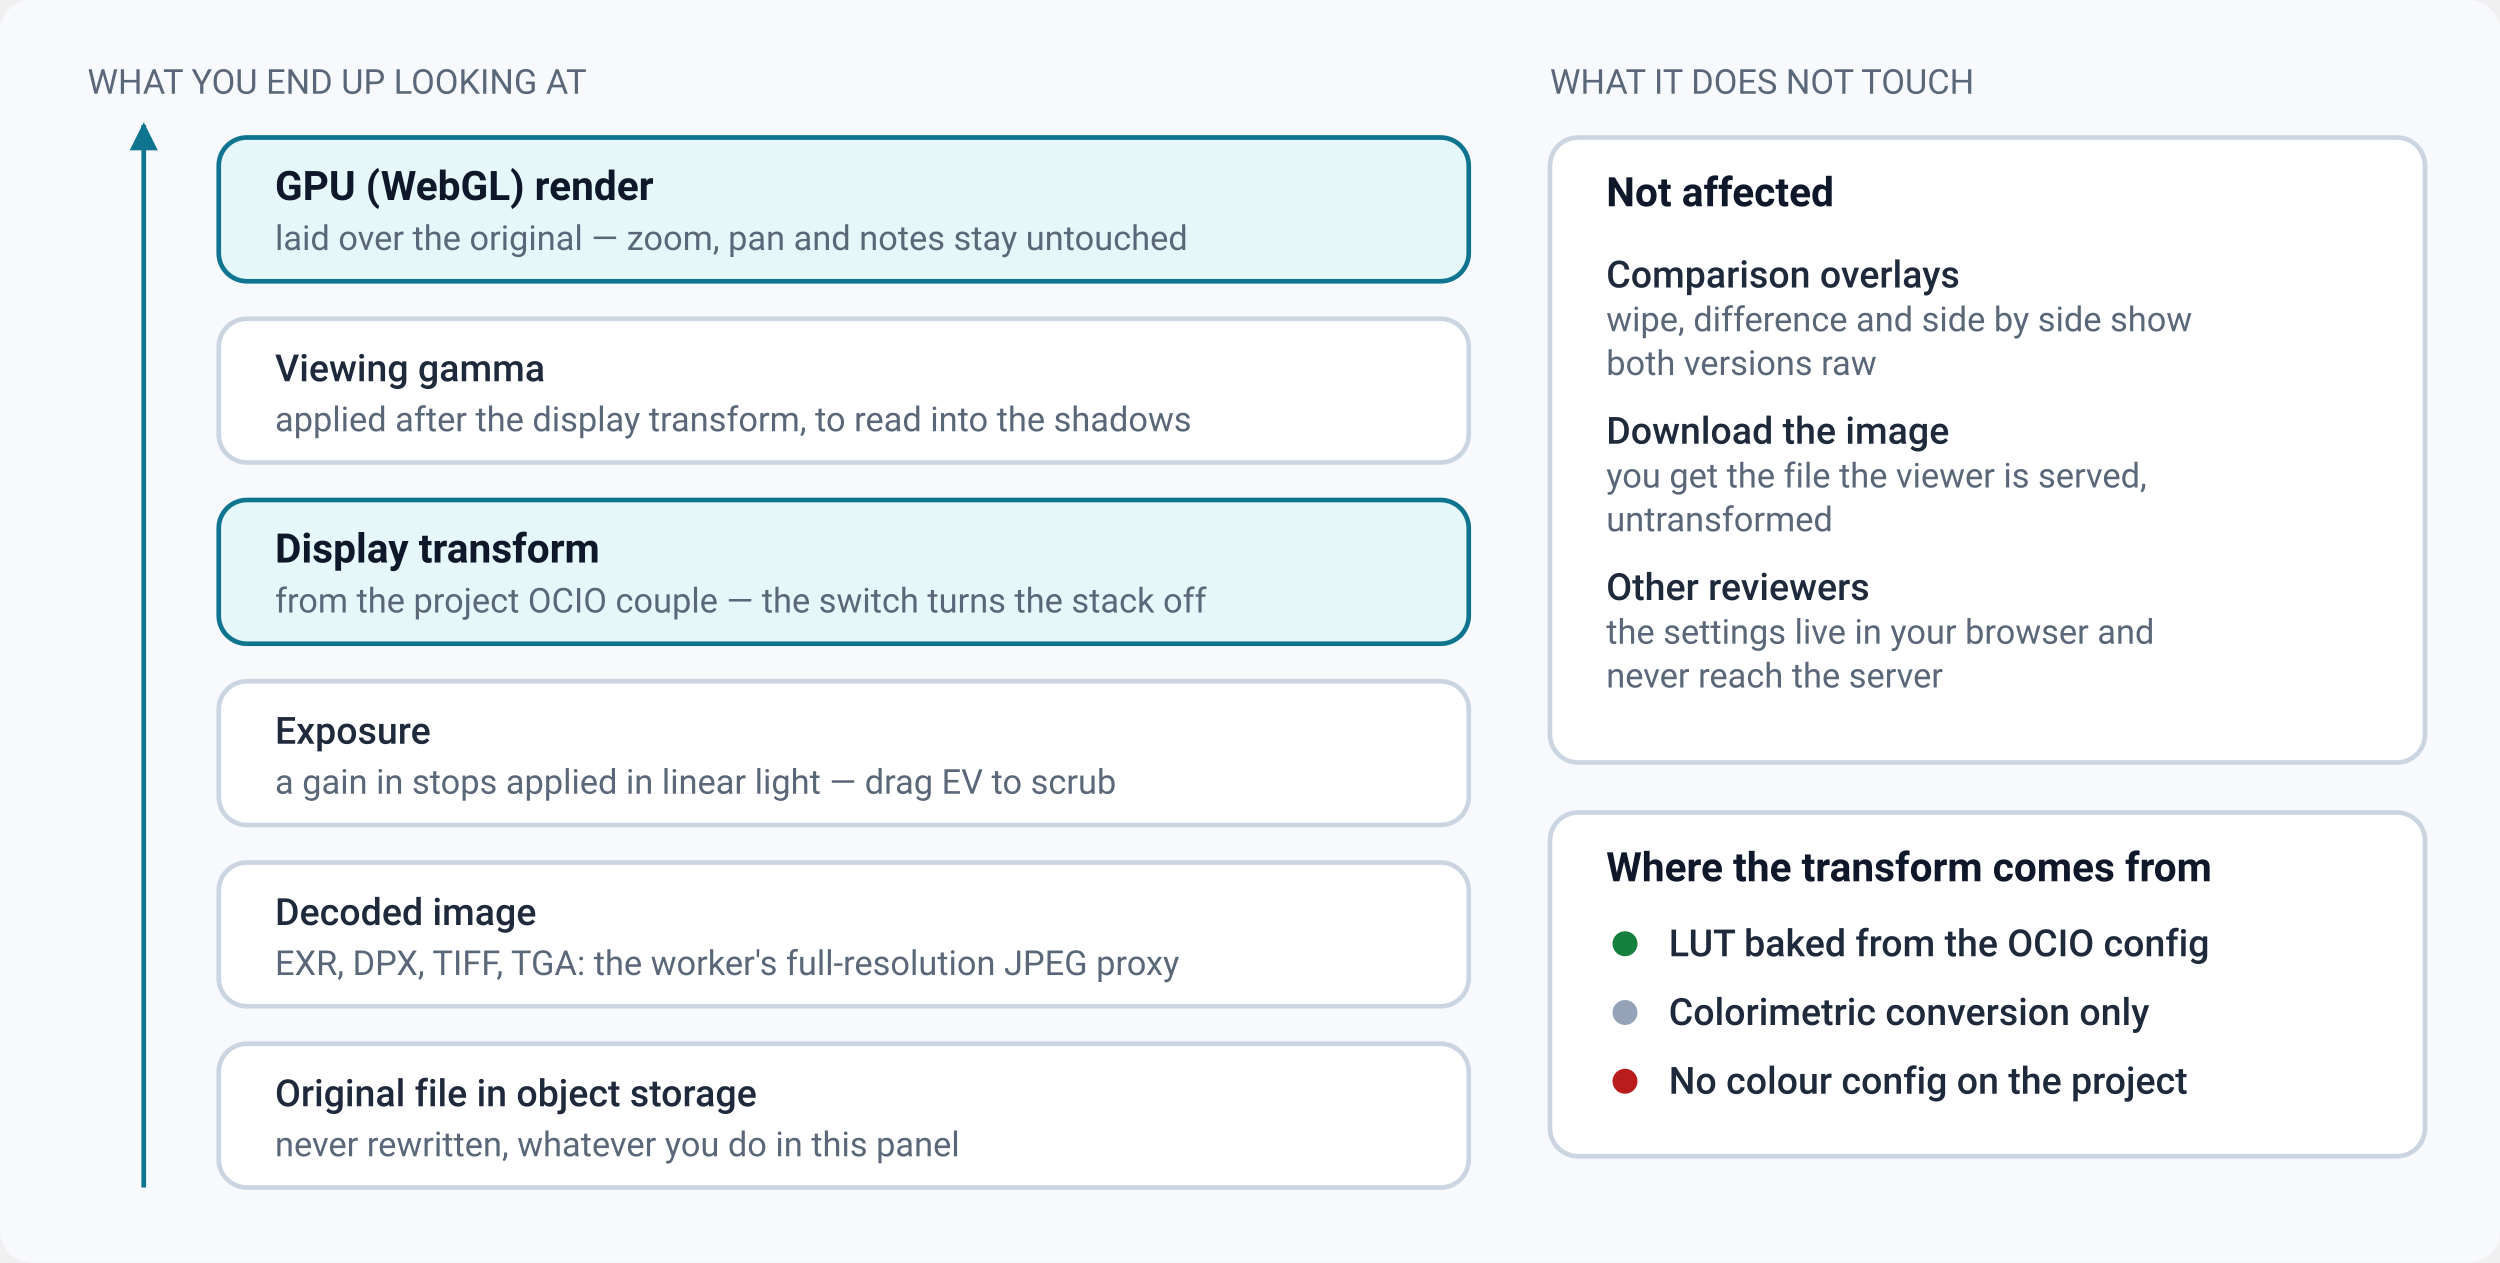
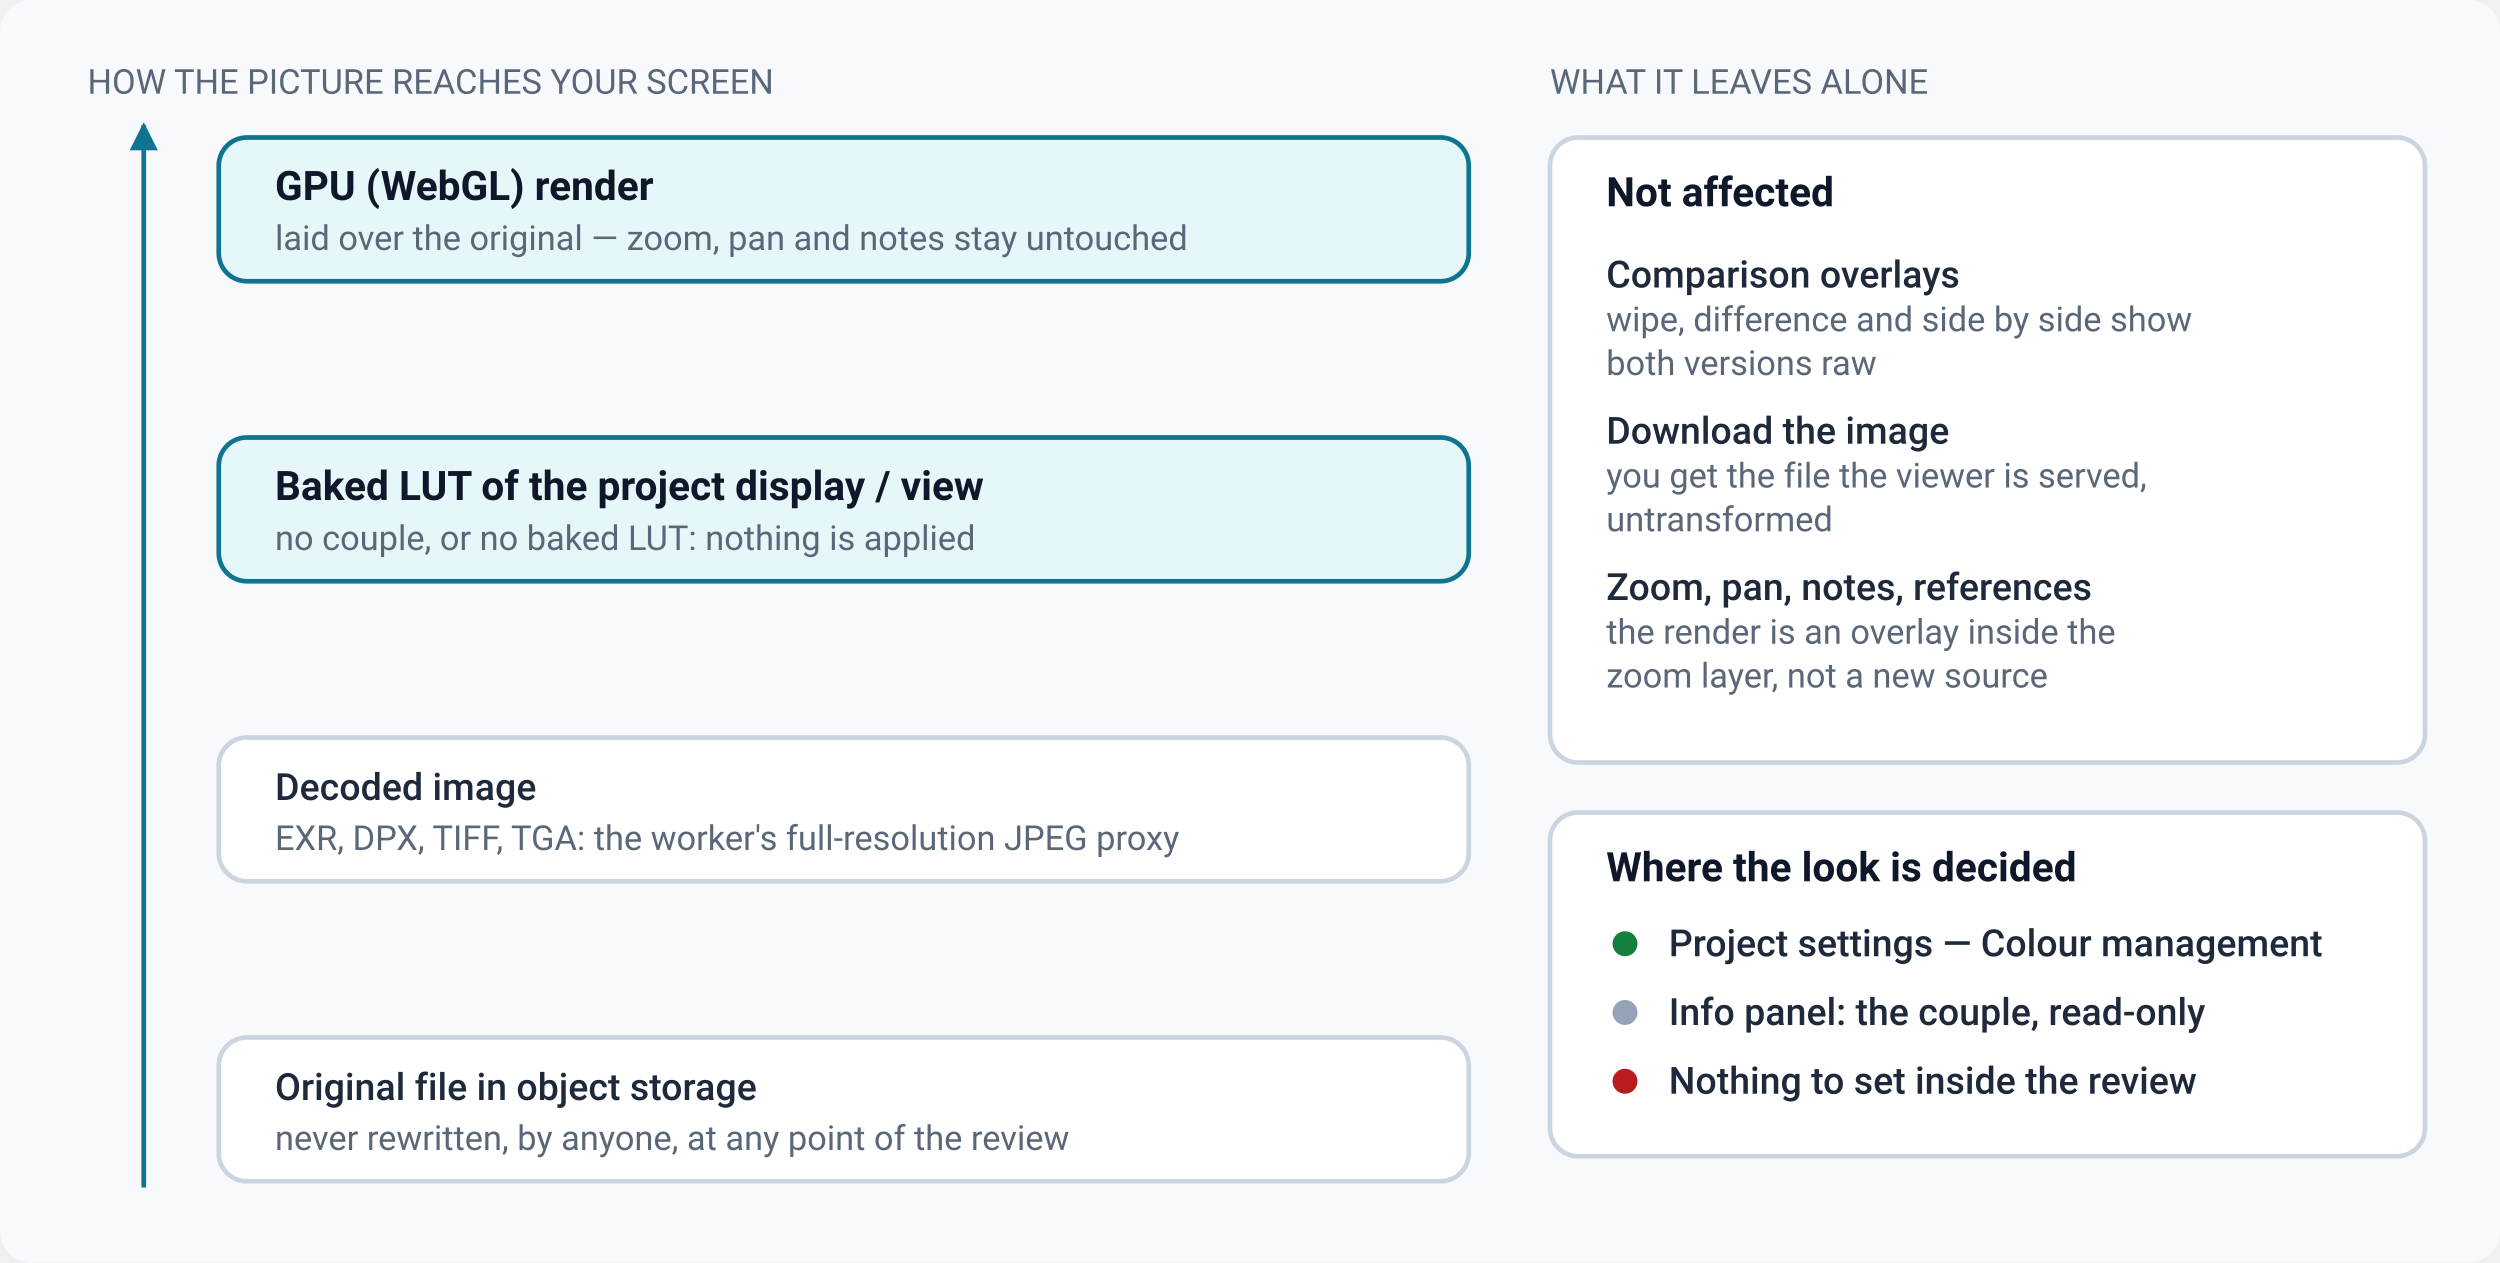
<svg xmlns="http://www.w3.org/2000/svg" viewBox="0 0 800 404" width="800" height="404" role="img" aria-labelledby="fig-title fig-desc">
  <style>
    .bg { fill: #f7f9fc; }
    .panel { fill: #ffffff; stroke: #cbd5e1; stroke-width: 1.5; }
    .panel-a { fill: #e6f7fa; stroke: #0e7490; stroke-width: 1.5; }
    .panel-w { fill: #fef6e7; stroke: #b45309; stroke-width: 1.5; }
    .panel-d { fill: #fdeceb; stroke: #b91c1c; stroke-width: 1.5; }
    .panel-o { fill: #ffffff; stroke: #94a3b8; stroke-width: 1.5; stroke-dasharray: 5 4; }
    .band { fill: #eef2f7; stroke: none; }
    .t { fill: #0f172a; font: 600 13px ui-sans-serif, system-ui, "Segoe UI", Roboto, Helvetica, Arial, sans-serif; }
    .l { fill: #1e293b; font: 500 12px ui-sans-serif, system-ui, "Segoe UI", Roboto, Helvetica, Arial, sans-serif; }
    .d { fill: #5a6779; font: 400 11px ui-sans-serif, system-ui, "Segoe UI", Roboto, Helvetica, Arial, sans-serif; }
    .m { fill: #5a6779; font: 400 11px ui-monospace, SFMono-Regular, Menlo, Consolas, monospace; }
    .a { fill: #0e7490; font: 600 11px ui-sans-serif, system-ui, "Segoe UI", Roboto, Helvetica, Arial, sans-serif; }
    .ok { fill: #15803d; }
    .no { fill: #b91c1c; }
    .conn { stroke: #94a3b8; stroke-width: 1.5; fill: none; }
    .conn-a { stroke: #0e7490; stroke-width: 1.5; fill: none; }
    .conn-o { stroke: #94a3b8; stroke-width: 1.5; fill: none; stroke-dasharray: 5 4; }
    .head { fill: #94a3b8; }
    .head-a { fill: #0e7490; }
    @media (prefers-color-scheme: dark) {
      .bg { fill: #0d121b; }
      .panel { fill: #151b27; stroke: #2a3348; }
      .panel-a { fill: #06262c; stroke: #22d3ee; }
      .panel-w { fill: #2a2109; stroke: #f5b301; }
      .panel-d { fill: #2b1113; stroke: #f87171; }
      .panel-o { fill: #151b27; stroke: #4a5872; }
      .band { fill: #111725; }
      .t { fill: #e6ebef; }
      .l { fill: #cfd7e2; }
      .d { fill: #93a0b4; }
      .m { fill: #93a0b4; }
      .a { fill: #22d3ee; }
      .ok { fill: #34d399; }
      .no { fill: #f87171; }
      .conn { stroke: #4a5872; }
      .conn-a { stroke: #22d3ee; }
      .conn-o { stroke: #4a5872; }
      .head { fill: #4a5872; }
      .head-a { fill: #22d3ee; }
    }
  </style>
  <defs>
    <marker id="arrow" viewBox="0 0 10 10" refX="9" refY="5" markerWidth="6" markerHeight="6" orient="auto-start-reverse">
      <path class="head" d="M0 0 L10 5 L0 10 z" />
    </marker>
    <marker id="arrow-a" viewBox="0 0 10 10" refX="9" refY="5" markerWidth="6" markerHeight="6" orient="auto-start-reverse">
      <path class="head-a" d="M0 0 L10 5 L0 10 z" />
    </marker>
  </defs>
  <rect class="bg" x="0" y="0" width="800" height="404" rx="10" />
-   <text class="d" x="28" y="30">WHAT YOU END UP LOOKING AT</text>
-   <text class="d" x="496" y="30">WHAT IT DOES NOT TOUCH</text>
+   <text class="d" x="28" y="30">HOW THE PICTURE REACHES YOUR SCREEN</text>
+   <text class="d" x="496" y="30">WHAT IT LEAVES ALONE</text>
  <path class="conn-a" d="M46 380 L46 40" marker-end="url(#arrow-a)" />
  <rect class="panel-a" x="70" y="44" width="400" height="46" rx="9" />
  <text class="t" x="88" y="64">GPU (WebGL) render</text>
  <text class="d" x="88" y="80">laid over the original — zoom, pan and notes stay untouched</text>
-   <rect class="panel" x="70" y="102" width="400" height="46" rx="9" />
-   <text class="l" x="88" y="122">Viewing gamma</text>
-   <text class="d" x="88" y="138">applied after the display transform, to read into the shadows</text>
-   <rect class="panel-a" x="70" y="160" width="400" height="46" rx="9" />
-   <text class="t" x="88" y="180">Display transform</text>
-   <text class="d" x="88" y="196">from the project OCIO couple — the switch turns the stack off</text>
-   <rect class="panel" x="70" y="218" width="400" height="46" rx="9" />
-   <text class="l" x="88" y="238">Exposure</text>
-   <text class="d" x="88" y="254">a gain in stops applied in linear light — drag EV to scrub</text>
-   <rect class="panel" x="70" y="276" width="400" height="46" rx="9" />
-   <text class="l" x="88" y="296">Decoded image</text>
-   <text class="d" x="88" y="312">EXR, DPX, TIFF, TGA: the worker's full-resolution JPEG proxy</text>
-   <rect class="panel" x="70" y="334" width="400" height="46" rx="9" />
-   <text class="l" x="88" y="354">Original file in object storage</text>
-   <text class="d" x="88" y="370">never rewritten, whatever you do in this panel</text>
+   <rect class="panel-a" x="70" y="140" width="400" height="46" rx="9" />
+   <text class="t" x="88" y="160">Baked LUT of the project display / view</text>
+   <text class="d" x="88" y="176">no couple, or no baked LUT: nothing is applied</text>
+   <rect class="panel" x="70" y="236" width="400" height="46" rx="9" />
+   <text class="l" x="88" y="256">Decoded image</text>
+   <text class="d" x="88" y="272">EXR, DPX, TIFF, TGA: the worker's full-resolution JPEG proxy</text>
+   <rect class="panel" x="70" y="332" width="400" height="46" rx="9" />
+   <text class="l" x="88" y="352">Original file in object storage</text>
+   <text class="d" x="88" y="368">never rewritten, by anyone, at any point of the review</text>
  <rect class="panel" x="496" y="44" width="280" height="200" rx="9" />
  <text class="t" x="514" y="66">Not affected</text>
  <text class="l" x="514" y="92">Comparison overlays</text>
  <text class="d" x="514" y="106">wipe, difference and side by side show</text>
  <text class="d" x="514" y="120">both versions raw</text>
  <text class="l" x="514" y="142">Download the image</text>
  <text class="d" x="514" y="156">you get the file the viewer is served,</text>
  <text class="d" x="514" y="170">untransformed</text>
-   <text class="l" x="514" y="192">Other reviewers</text>
-   <text class="d" x="514" y="206">the settings live in your browser and</text>
-   <text class="d" x="514" y="220">never reach the server</text>
+   <text class="l" x="514" y="192">Zoom, pan, notes, references</text>
+   <text class="d" x="514" y="206">the render is an overlay inside the</text>
+   <text class="d" x="514" y="220">zoom layer, not a new source</text>
  <rect class="panel" x="496" y="260" width="280" height="110" rx="9" />
-   <text class="t" x="514" y="282">Where the transform comes from</text>
+   <text class="t" x="514" y="282">Where the look is decided</text>
  <circle class="ok" cx="520" cy="302" r="4" />
-   <text class="l" x="534" y="306">LUT baked from the OCIO config</text>
+   <text class="l" x="534" y="306">Project settings — Colour management</text>
  <circle class="head" cx="520" cy="324" r="4" />
-   <text class="l" x="534" y="328">Colorimetric conversion only</text>
+   <text class="l" x="534" y="328">Info panel: the couple, read-only</text>
  <circle class="no" cx="520" cy="346" r="4" />
-   <text class="l" x="534" y="350">No colour config on the project</text>
+   <text class="l" x="534" y="350">Nothing to set inside the review</text>
</svg>
